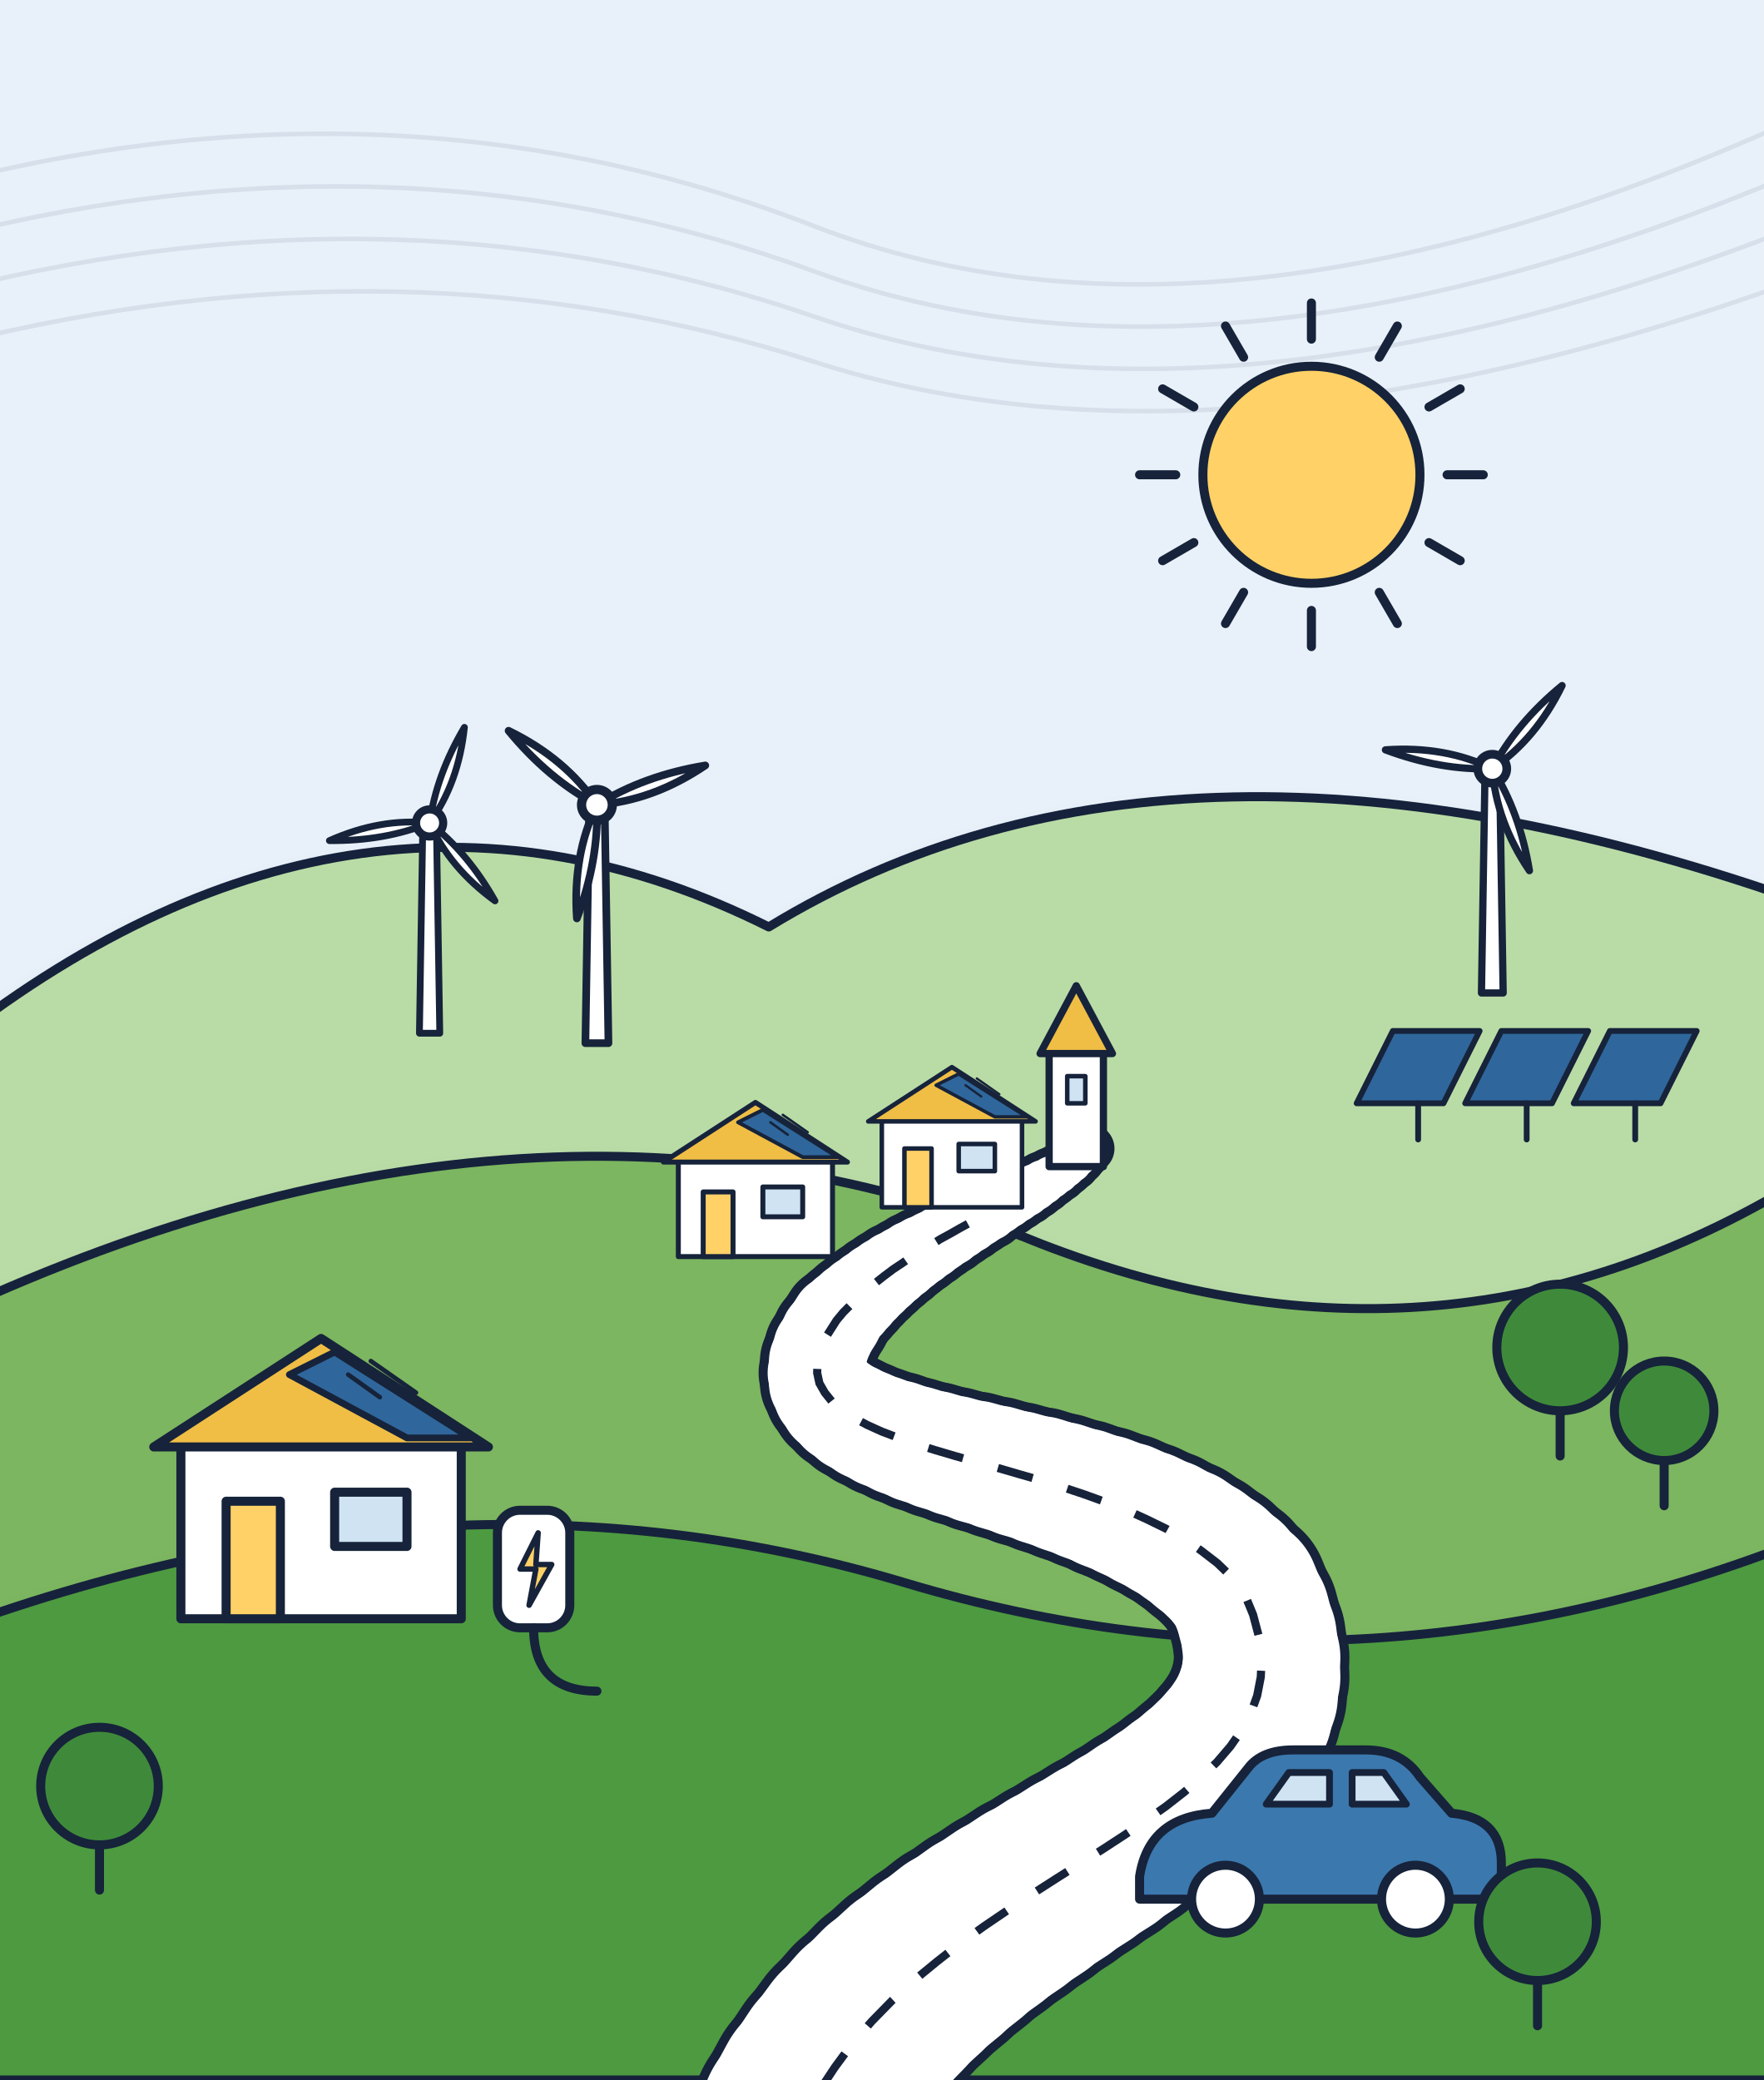
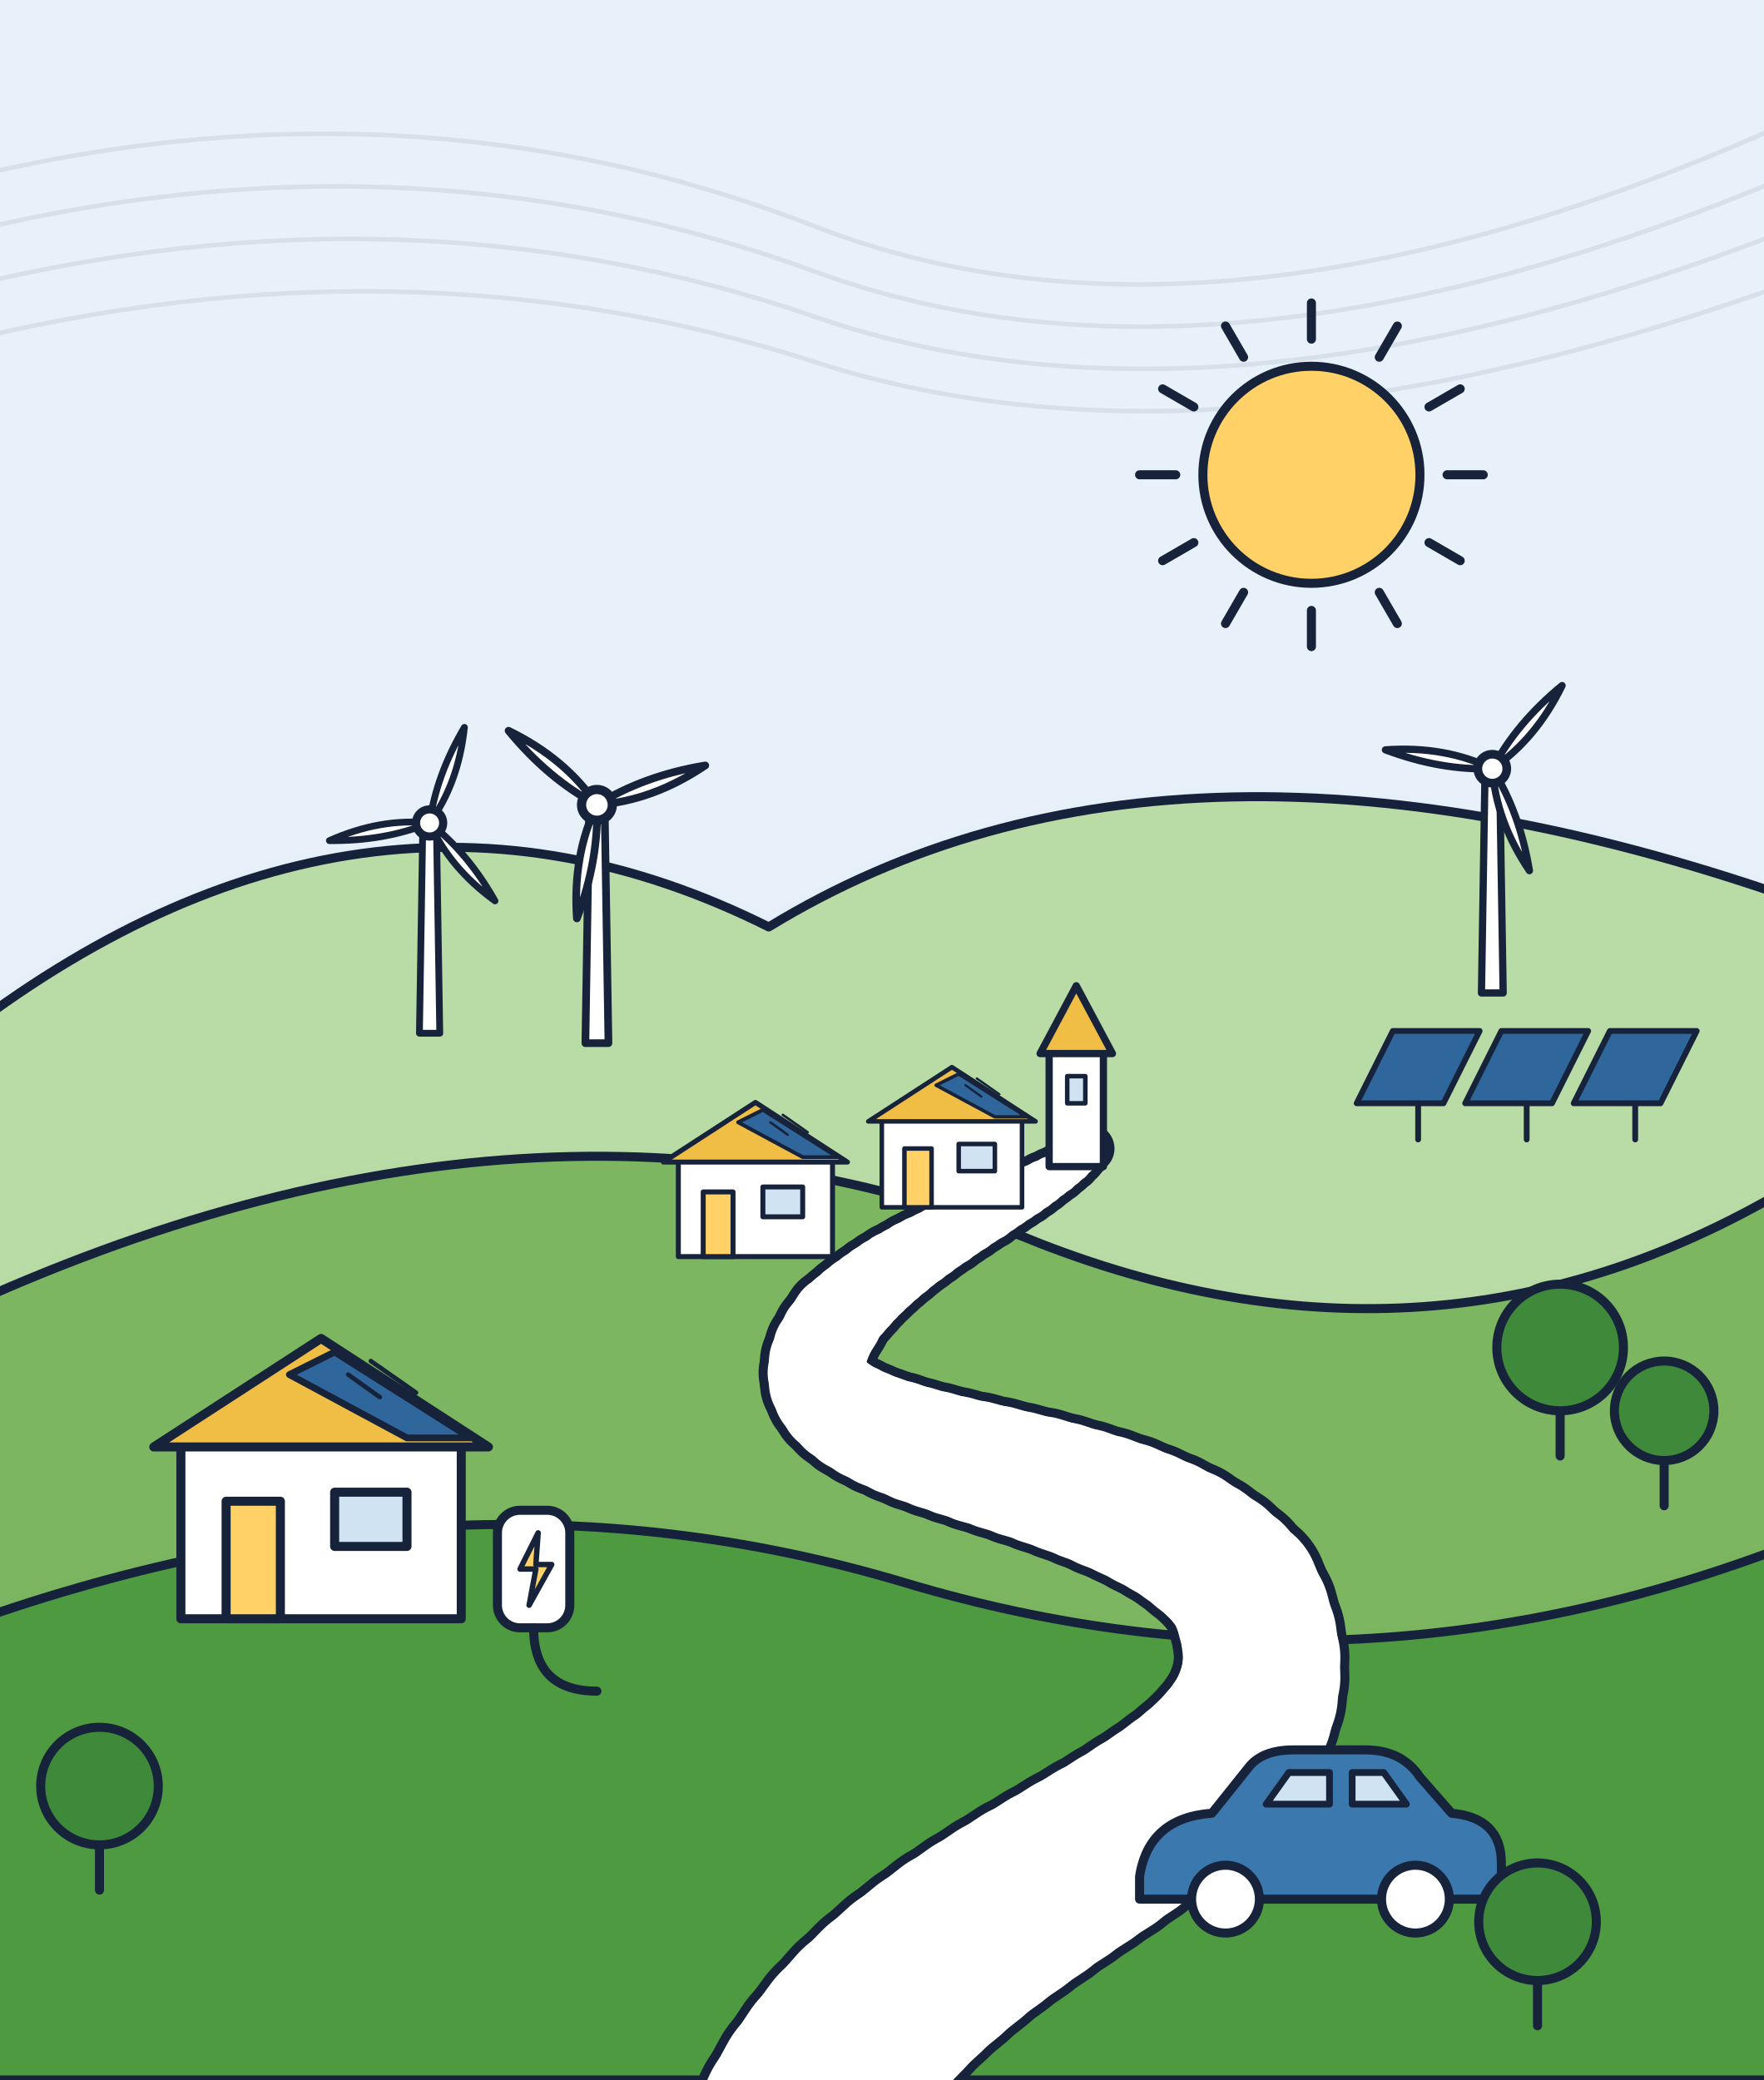
<svg xmlns="http://www.w3.org/2000/svg" viewBox="0 0 390 460" width="390" height="460" role="img" aria-label="Village scene">
  <defs>
    <filter id="sh" x="-10%" y="-10%" width="120%" height="130%">
      <feDropShadow dx="0" dy="3" stdDeviation="2" flood-color="#000" flood-opacity=".18" />
    </filter>
  </defs>
  <rect width="390" height="460" fill="#E8F1F9" />
  <path d="M-10 40 Q 90 15 180 50 T 400 25" stroke="#D6DFEA" fill="none" stroke-width="1" />
  <path d="M-10 52 Q 90 27 180 60 T 400 37" stroke="#D6DFEA" fill="none" stroke-width="1" />
  <path d="M-10 64 Q 90 39 180 70 T 400 49" stroke="#D6DFEA" fill="none" stroke-width="1" />
  <path d="M-10 76 Q 90 51 180 80 T 400 61" stroke="#D6DFEA" fill="none" stroke-width="1" />
  <g transform="translate(290 105)">
    <circle r="24" fill="#FFD166" stroke="#16233A" stroke-width="2" stroke-linejoin="round" stroke-linecap="round" />
    <line x1="30.0" y1="0.0" x2="38.0" y2="0.0" stroke="#16233A" stroke-width="2" stroke-linejoin="round" stroke-linecap="round" />
    <line x1="26.0" y1="15.0" x2="32.9" y2="19.0" stroke="#16233A" stroke-width="2" stroke-linejoin="round" stroke-linecap="round" />
    <line x1="15.0" y1="26.0" x2="19.0" y2="32.9" stroke="#16233A" stroke-width="2" stroke-linejoin="round" stroke-linecap="round" />
    <line x1="0.0" y1="30.0" x2="0.0" y2="38.0" stroke="#16233A" stroke-width="2" stroke-linejoin="round" stroke-linecap="round" />
    <line x1="-15.0" y1="26.0" x2="-19.0" y2="32.9" stroke="#16233A" stroke-width="2" stroke-linejoin="round" stroke-linecap="round" />
    <line x1="-26.0" y1="15.0" x2="-32.9" y2="19.0" stroke="#16233A" stroke-width="2" stroke-linejoin="round" stroke-linecap="round" />
    <line x1="-30.0" y1="0.0" x2="-38.0" y2="0.0" stroke="#16233A" stroke-width="2" stroke-linejoin="round" stroke-linecap="round" />
    <line x1="-26.0" y1="-15.0" x2="-32.9" y2="-19.0" stroke="#16233A" stroke-width="2" stroke-linejoin="round" stroke-linecap="round" />
    <line x1="-15.0" y1="-26.0" x2="-19.0" y2="-32.9" stroke="#16233A" stroke-width="2" stroke-linejoin="round" stroke-linecap="round" />
    <line x1="-0.0" y1="-30.0" x2="-0.0" y2="-38.0" stroke="#16233A" stroke-width="2" stroke-linejoin="round" stroke-linecap="round" />
    <line x1="15.0" y1="-26.0" x2="19.0" y2="-32.9" stroke="#16233A" stroke-width="2" stroke-linejoin="round" stroke-linecap="round" />
    <line x1="26.0" y1="-15.0" x2="32.9" y2="-19.0" stroke="#16233A" stroke-width="2" stroke-linejoin="round" stroke-linecap="round" />
  </g>
  <path d="M-10 230 Q 80 160 170 205 Q 260 150 400 200 V460 H-10Z" fill="#B9DCA6" stroke="#16233A" stroke-width="2" stroke-linejoin="round" stroke-linecap="round" filter="url(#sh)" />
  <g transform="translate(95 182) scale(0.75)">
    <g stroke="#16233A" stroke-width="2.4" stroke-linejoin="round" stroke-linecap="round">
      <path d="M-2 0 L-3 62 H3 L2 0Z" fill="#FFFFFF" stroke-width="2" />
      <path d="M0 0 Q4 -14 0 -30 Q-3 -14 0 0Z" transform="rotate(20)" fill="#FFFFFF" stroke-width="2" />
      <path d="M0 0 Q4 -14 0 -30 Q-3 -14 0 0Z" transform="rotate(140)" fill="#FFFFFF" stroke-width="2" />
      <path d="M0 0 Q4 -14 0 -30 Q-3 -14 0 0Z" transform="rotate(260)" fill="#FFFFFF" stroke-width="2" />
      <circle r="4" fill="#FFFFFF" />
    </g>
  </g>
  <g transform="translate(132 178) scale(0.85)">
    <g stroke="#16233A" stroke-width="2.4" stroke-linejoin="round" stroke-linecap="round">
      <path d="M-2 0 L-3 62 H3 L2 0Z" fill="#FFFFFF" stroke-width="2" />
      <path d="M0 0 Q4 -14 0 -30 Q-3 -14 0 0Z" transform="rotate(70)" fill="#FFFFFF" stroke-width="2" />
      <path d="M0 0 Q4 -14 0 -30 Q-3 -14 0 0Z" transform="rotate(190)" fill="#FFFFFF" stroke-width="2" />
      <path d="M0 0 Q4 -14 0 -30 Q-3 -14 0 0Z" transform="rotate(310)" fill="#FFFFFF" stroke-width="2" />
      <circle r="4" fill="#FFFFFF" />
    </g>
  </g>
  <g transform="translate(330 170) scale(0.8)">
    <g stroke="#16233A" stroke-width="2.4" stroke-linejoin="round" stroke-linecap="round">
      <path d="M-2 0 L-3 62 H3 L2 0Z" fill="#FFFFFF" stroke-width="2" />
      <path d="M0 0 Q4 -14 0 -30 Q-3 -14 0 0Z" transform="rotate(40)" fill="#FFFFFF" stroke-width="2" />
      <path d="M0 0 Q4 -14 0 -30 Q-3 -14 0 0Z" transform="rotate(160)" fill="#FFFFFF" stroke-width="2" />
      <path d="M0 0 Q4 -14 0 -30 Q-3 -14 0 0Z" transform="rotate(280)" fill="#FFFFFF" stroke-width="2" />
      <circle r="4" fill="#FFFFFF" />
    </g>
  </g>
  <path d="M-10 290 Q 120 230 230 275 Q 320 310 400 260 V460 H-10Z" fill="#7BB661" stroke="#16233A" stroke-width="2" stroke-linejoin="round" stroke-linecap="round" filter="url(#sh)" />
  <g transform="translate(300 228) scale(.8)">
    <g stroke="#16233A" stroke-width="1.6" stroke-linejoin="round" stroke-linecap="round">
      <path d="M0 20 L10 0 H34 L24 20Z" fill="#2F679C" />
      <line x1="17" y1="20" x2="17" y2="30" />
      <path d="M30 20 L40 0 H64 L54 20Z" fill="#2F679C" />
      <line x1="47" y1="20" x2="47" y2="30" />
      <path d="M60 20 L70 0 H94 L84 20Z" fill="#2F679C" />
      <line x1="77" y1="20" x2="77" y2="30" />
    </g>
  </g>
  <path d="M-10 360 Q 100 320 200 350 Q 300 380 400 340 V460 H-10Z" fill="#4E9A3F" stroke="#16233A" stroke-width="2" stroke-linejoin="round" stroke-linecap="round" filter="url(#sh)" />
  <line x1="175.0" y1="475.0" x2="177.7" y2="468.7" stroke="#16233A" stroke-width="50.0" stroke-linecap="round" />
  <line x1="177.7" y1="468.7" x2="180.9" y2="462.8" stroke="#16233A" stroke-width="49.6" stroke-linecap="round" />
  <line x1="180.9" y1="462.8" x2="184.6" y2="457.2" stroke="#16233A" stroke-width="49.1" stroke-linecap="round" />
  <line x1="184.6" y1="457.2" x2="188.5" y2="451.9" stroke="#16233A" stroke-width="48.7" stroke-linecap="round" />
  <line x1="188.5" y1="451.9" x2="192.8" y2="447.0" stroke="#16233A" stroke-width="48.3" stroke-linecap="round" />
  <line x1="192.8" y1="447.0" x2="197.4" y2="442.3" stroke="#16233A" stroke-width="47.8" stroke-linecap="round" />
  <line x1="197.4" y1="442.3" x2="202.2" y2="437.9" stroke="#16233A" stroke-width="47.4" stroke-linecap="round" />
  <line x1="202.2" y1="437.9" x2="207.2" y2="433.8" stroke="#16233A" stroke-width="47.0" stroke-linecap="round" />
  <line x1="207.2" y1="433.8" x2="212.3" y2="429.8" stroke="#16233A" stroke-width="46.6" stroke-linecap="round" />
  <line x1="212.3" y1="429.8" x2="217.6" y2="426.0" stroke="#16233A" stroke-width="46.1" stroke-linecap="round" />
  <line x1="217.6" y1="426.0" x2="222.9" y2="422.4" stroke="#16233A" stroke-width="45.7" stroke-linecap="round" />
  <line x1="222.9" y1="422.4" x2="228.2" y2="418.9" stroke="#16233A" stroke-width="45.3" stroke-linecap="round" />
  <line x1="228.2" y1="418.9" x2="233.5" y2="415.5" stroke="#16233A" stroke-width="44.8" stroke-linecap="round" />
  <line x1="233.5" y1="415.5" x2="238.7" y2="412.2" stroke="#16233A" stroke-width="44.4" stroke-linecap="round" />
  <line x1="238.7" y1="412.2" x2="243.8" y2="409.0" stroke="#16233A" stroke-width="44.0" stroke-linecap="round" />
  <line x1="243.8" y1="409.0" x2="248.7" y2="405.8" stroke="#16233A" stroke-width="43.5" stroke-linecap="round" />
  <line x1="248.7" y1="405.8" x2="253.4" y2="402.6" stroke="#16233A" stroke-width="43.1" stroke-linecap="round" />
  <line x1="253.4" y1="402.6" x2="257.8" y2="399.5" stroke="#16233A" stroke-width="42.7" stroke-linecap="round" />
  <line x1="257.8" y1="399.5" x2="261.9" y2="396.3" stroke="#16233A" stroke-width="42.3" stroke-linecap="round" />
  <line x1="261.9" y1="396.3" x2="265.7" y2="393.0" stroke="#16233A" stroke-width="41.8" stroke-linecap="round" />
  <line x1="265.7" y1="393.0" x2="269.1" y2="389.7" stroke="#16233A" stroke-width="41.4" stroke-linecap="round" />
  <line x1="269.1" y1="389.7" x2="272.1" y2="386.2" stroke="#16233A" stroke-width="41.0" stroke-linecap="round" />
  <line x1="272.1" y1="386.2" x2="274.6" y2="382.6" stroke="#16233A" stroke-width="40.5" stroke-linecap="round" />
  <line x1="274.6" y1="382.6" x2="276.6" y2="378.9" stroke="#16233A" stroke-width="40.1" stroke-linecap="round" />
  <line x1="276.6" y1="378.9" x2="278.0" y2="375.0" stroke="#16233A" stroke-width="39.7" stroke-linecap="round" />
  <line x1="278.0" y1="375.0" x2="278.8" y2="370.9" stroke="#16233A" stroke-width="39.2" stroke-linecap="round" />
  <line x1="278.8" y1="370.9" x2="279.0" y2="366.6" stroke="#16233A" stroke-width="38.8" stroke-linecap="round" />
  <line x1="279.0" y1="366.6" x2="278.4" y2="362.0" stroke="#16233A" stroke-width="38.4" stroke-linecap="round" />
  <line x1="278.4" y1="362.0" x2="277.1" y2="357.1" stroke="#16233A" stroke-width="38.0" stroke-linecap="round" />
  <line x1="277.1" y1="357.1" x2="275.0" y2="352.0" stroke="#16233A" stroke-width="37.5" stroke-linecap="round" />
  <line x1="275.0" y1="352.0" x2="275.0" y2="352.0" stroke="#16233A" stroke-width="37.1" stroke-linecap="round" />
  <line x1="275.0" y1="352.0" x2="272.3" y2="348.7" stroke="#16233A" stroke-width="36.7" stroke-linecap="round" />
  <line x1="272.3" y1="348.7" x2="269.2" y2="345.7" stroke="#16233A" stroke-width="36.2" stroke-linecap="round" />
  <line x1="269.2" y1="345.7" x2="265.7" y2="343.0" stroke="#16233A" stroke-width="35.8" stroke-linecap="round" />
  <line x1="265.7" y1="343.0" x2="262.0" y2="340.4" stroke="#16233A" stroke-width="35.4" stroke-linecap="round" />
  <line x1="262.0" y1="340.4" x2="257.9" y2="338.1" stroke="#16233A" stroke-width="34.9" stroke-linecap="round" />
  <line x1="257.9" y1="338.1" x2="253.6" y2="336.0" stroke="#16233A" stroke-width="34.5" stroke-linecap="round" />
  <line x1="253.6" y1="336.0" x2="249.2" y2="334.0" stroke="#16233A" stroke-width="34.1" stroke-linecap="round" />
  <line x1="249.2" y1="334.0" x2="244.5" y2="332.2" stroke="#16233A" stroke-width="33.7" stroke-linecap="round" />
  <line x1="244.5" y1="332.2" x2="239.8" y2="330.5" stroke="#16233A" stroke-width="33.2" stroke-linecap="round" />
  <line x1="239.8" y1="330.5" x2="235.0" y2="328.9" stroke="#16233A" stroke-width="32.8" stroke-linecap="round" />
  <line x1="235.0" y1="328.9" x2="230.2" y2="327.4" stroke="#16233A" stroke-width="32.4" stroke-linecap="round" />
  <line x1="230.2" y1="327.4" x2="225.3" y2="326.0" stroke="#16233A" stroke-width="31.9" stroke-linecap="round" />
  <line x1="225.3" y1="326.0" x2="220.5" y2="324.6" stroke="#16233A" stroke-width="31.5" stroke-linecap="round" />
  <line x1="220.5" y1="324.6" x2="215.8" y2="323.3" stroke="#16233A" stroke-width="31.1" stroke-linecap="round" />
  <line x1="215.8" y1="323.3" x2="211.2" y2="322.0" stroke="#16233A" stroke-width="30.6" stroke-linecap="round" />
  <line x1="211.2" y1="322.0" x2="206.8" y2="320.7" stroke="#16233A" stroke-width="30.2" stroke-linecap="round" />
  <line x1="206.8" y1="320.7" x2="202.6" y2="319.4" stroke="#16233A" stroke-width="29.8" stroke-linecap="round" />
  <line x1="202.6" y1="319.4" x2="198.7" y2="318.0" stroke="#16233A" stroke-width="29.4" stroke-linecap="round" />
  <line x1="198.7" y1="318.0" x2="195.0" y2="316.6" stroke="#16233A" stroke-width="28.9" stroke-linecap="round" />
  <line x1="195.0" y1="316.6" x2="191.7" y2="315.1" stroke="#16233A" stroke-width="28.5" stroke-linecap="round" />
  <line x1="191.7" y1="315.1" x2="188.7" y2="313.5" stroke="#16233A" stroke-width="28.1" stroke-linecap="round" />
  <line x1="188.7" y1="313.5" x2="186.1" y2="311.8" stroke="#16233A" stroke-width="27.6" stroke-linecap="round" />
  <line x1="186.1" y1="311.8" x2="184.0" y2="310.0" stroke="#16233A" stroke-width="27.2" stroke-linecap="round" />
  <line x1="184.0" y1="310.0" x2="182.4" y2="308.0" stroke="#16233A" stroke-width="26.8" stroke-linecap="round" />
  <line x1="182.4" y1="308.0" x2="181.2" y2="305.9" stroke="#16233A" stroke-width="26.3" stroke-linecap="round" />
  <line x1="181.2" y1="305.9" x2="180.7" y2="303.6" stroke="#16233A" stroke-width="25.9" stroke-linecap="round" />
  <line x1="180.7" y1="303.6" x2="180.8" y2="301.0" stroke="#16233A" stroke-width="25.5" stroke-linecap="round" />
  <line x1="180.8" y1="301.0" x2="181.5" y2="298.3" stroke="#16233A" stroke-width="25.1" stroke-linecap="round" />
  <line x1="181.5" y1="298.3" x2="182.9" y2="295.3" stroke="#16233A" stroke-width="24.6" stroke-linecap="round" />
  <line x1="182.9" y1="295.3" x2="185.0" y2="292.0" stroke="#16233A" stroke-width="24.2" stroke-linecap="round" />
  <line x1="185.0" y1="292.0" x2="185.0" y2="292.0" stroke="#16233A" stroke-width="23.8" stroke-linecap="round" />
  <line x1="185.0" y1="292.0" x2="186.5" y2="290.2" stroke="#16233A" stroke-width="23.3" stroke-linecap="round" />
  <line x1="186.5" y1="290.2" x2="188.2" y2="288.5" stroke="#16233A" stroke-width="22.9" stroke-linecap="round" />
  <line x1="188.2" y1="288.5" x2="189.9" y2="286.9" stroke="#16233A" stroke-width="22.5" stroke-linecap="round" />
  <line x1="189.9" y1="286.9" x2="191.7" y2="285.3" stroke="#16233A" stroke-width="22.0" stroke-linecap="round" />
  <line x1="191.7" y1="285.3" x2="193.6" y2="283.7" stroke="#16233A" stroke-width="21.6" stroke-linecap="round" />
  <line x1="193.6" y1="283.7" x2="195.5" y2="282.2" stroke="#16233A" stroke-width="21.2" stroke-linecap="round" />
  <line x1="195.5" y1="282.2" x2="197.5" y2="280.7" stroke="#16233A" stroke-width="20.8" stroke-linecap="round" />
  <line x1="197.5" y1="280.7" x2="199.6" y2="279.3" stroke="#16233A" stroke-width="20.3" stroke-linecap="round" />
  <line x1="199.6" y1="279.3" x2="201.6" y2="277.9" stroke="#16233A" stroke-width="19.9" stroke-linecap="round" />
  <line x1="201.6" y1="277.9" x2="203.7" y2="276.6" stroke="#16233A" stroke-width="19.5" stroke-linecap="round" />
  <line x1="203.7" y1="276.6" x2="205.9" y2="275.3" stroke="#16233A" stroke-width="19.0" stroke-linecap="round" />
  <line x1="205.9" y1="275.3" x2="208.0" y2="274.0" stroke="#16233A" stroke-width="18.6" stroke-linecap="round" />
  <line x1="208.0" y1="274.0" x2="210.2" y2="272.8" stroke="#16233A" stroke-width="18.2" stroke-linecap="round" />
  <line x1="210.2" y1="272.8" x2="212.3" y2="271.6" stroke="#16233A" stroke-width="17.7" stroke-linecap="round" />
  <line x1="212.3" y1="271.6" x2="214.5" y2="270.4" stroke="#16233A" stroke-width="17.3" stroke-linecap="round" />
  <line x1="214.5" y1="270.4" x2="216.6" y2="269.2" stroke="#16233A" stroke-width="16.9" stroke-linecap="round" />
  <line x1="216.6" y1="269.2" x2="218.8" y2="268.1" stroke="#16233A" stroke-width="16.5" stroke-linecap="round" />
  <line x1="218.8" y1="268.1" x2="220.9" y2="266.9" stroke="#16233A" stroke-width="16.0" stroke-linecap="round" />
  <line x1="220.9" y1="266.9" x2="222.9" y2="265.8" stroke="#16233A" stroke-width="15.6" stroke-linecap="round" />
  <line x1="222.9" y1="265.8" x2="224.9" y2="264.7" stroke="#16233A" stroke-width="15.2" stroke-linecap="round" />
  <line x1="224.9" y1="264.7" x2="226.9" y2="263.7" stroke="#16233A" stroke-width="14.7" stroke-linecap="round" />
  <line x1="226.9" y1="263.7" x2="228.8" y2="262.6" stroke="#16233A" stroke-width="14.3" stroke-linecap="round" />
  <line x1="228.8" y1="262.6" x2="230.6" y2="261.5" stroke="#16233A" stroke-width="13.9" stroke-linecap="round" />
  <line x1="230.6" y1="261.5" x2="232.4" y2="260.4" stroke="#16233A" stroke-width="13.4" stroke-linecap="round" />
  <line x1="232.4" y1="260.4" x2="234.1" y2="259.4" stroke="#16233A" stroke-width="13.0" stroke-linecap="round" />
  <line x1="234.1" y1="259.4" x2="235.7" y2="258.3" stroke="#16233A" stroke-width="12.6" stroke-linecap="round" />
  <line x1="235.7" y1="258.3" x2="237.2" y2="257.3" stroke="#16233A" stroke-width="12.2" stroke-linecap="round" />
  <line x1="237.2" y1="257.3" x2="238.6" y2="256.2" stroke="#16233A" stroke-width="11.7" stroke-linecap="round" />
  <line x1="238.6" y1="256.2" x2="239.8" y2="255.1" stroke="#16233A" stroke-width="11.3" stroke-linecap="round" />
  <line x1="239.8" y1="255.1" x2="241.0" y2="254.0" stroke="#16233A" stroke-width="10.9" stroke-linecap="round" />
  <line x1="175.0" y1="475.0" x2="177.7" y2="468.7" stroke="#FFFFFF" stroke-width="46.0" stroke-linecap="round" />
  <line x1="177.7" y1="468.7" x2="180.9" y2="462.8" stroke="#FFFFFF" stroke-width="45.6" stroke-linecap="round" />
  <line x1="180.9" y1="462.8" x2="184.6" y2="457.2" stroke="#FFFFFF" stroke-width="45.1" stroke-linecap="round" />
  <line x1="184.6" y1="457.2" x2="188.5" y2="451.9" stroke="#FFFFFF" stroke-width="44.7" stroke-linecap="round" />
  <line x1="188.5" y1="451.9" x2="192.8" y2="447.0" stroke="#FFFFFF" stroke-width="44.3" stroke-linecap="round" />
  <line x1="192.8" y1="447.0" x2="197.4" y2="442.3" stroke="#FFFFFF" stroke-width="43.8" stroke-linecap="round" />
  <line x1="197.4" y1="442.3" x2="202.2" y2="437.9" stroke="#FFFFFF" stroke-width="43.4" stroke-linecap="round" />
  <line x1="202.2" y1="437.9" x2="207.2" y2="433.8" stroke="#FFFFFF" stroke-width="43.0" stroke-linecap="round" />
  <line x1="207.2" y1="433.8" x2="212.3" y2="429.8" stroke="#FFFFFF" stroke-width="42.6" stroke-linecap="round" />
  <line x1="212.3" y1="429.8" x2="217.6" y2="426.0" stroke="#FFFFFF" stroke-width="42.1" stroke-linecap="round" />
  <line x1="217.6" y1="426.0" x2="222.9" y2="422.4" stroke="#FFFFFF" stroke-width="41.7" stroke-linecap="round" />
  <line x1="222.9" y1="422.4" x2="228.2" y2="418.9" stroke="#FFFFFF" stroke-width="41.3" stroke-linecap="round" />
  <line x1="228.2" y1="418.9" x2="233.5" y2="415.5" stroke="#FFFFFF" stroke-width="40.8" stroke-linecap="round" />
  <line x1="233.5" y1="415.5" x2="238.7" y2="412.2" stroke="#FFFFFF" stroke-width="40.4" stroke-linecap="round" />
  <line x1="238.7" y1="412.2" x2="243.8" y2="409.0" stroke="#FFFFFF" stroke-width="40.0" stroke-linecap="round" />
  <line x1="243.8" y1="409.0" x2="248.7" y2="405.8" stroke="#FFFFFF" stroke-width="39.5" stroke-linecap="round" />
  <line x1="248.7" y1="405.8" x2="253.4" y2="402.6" stroke="#FFFFFF" stroke-width="39.1" stroke-linecap="round" />
  <line x1="253.4" y1="402.6" x2="257.8" y2="399.5" stroke="#FFFFFF" stroke-width="38.7" stroke-linecap="round" />
  <line x1="257.8" y1="399.5" x2="261.9" y2="396.3" stroke="#FFFFFF" stroke-width="38.3" stroke-linecap="round" />
  <line x1="261.9" y1="396.3" x2="265.7" y2="393.0" stroke="#FFFFFF" stroke-width="37.8" stroke-linecap="round" />
  <line x1="265.7" y1="393.0" x2="269.1" y2="389.7" stroke="#FFFFFF" stroke-width="37.4" stroke-linecap="round" />
  <line x1="269.1" y1="389.7" x2="272.1" y2="386.2" stroke="#FFFFFF" stroke-width="37.0" stroke-linecap="round" />
  <line x1="272.1" y1="386.2" x2="274.6" y2="382.6" stroke="#FFFFFF" stroke-width="36.5" stroke-linecap="round" />
  <line x1="274.6" y1="382.6" x2="276.6" y2="378.9" stroke="#FFFFFF" stroke-width="36.1" stroke-linecap="round" />
  <line x1="276.6" y1="378.9" x2="278.0" y2="375.0" stroke="#FFFFFF" stroke-width="35.7" stroke-linecap="round" />
  <line x1="278.0" y1="375.0" x2="278.8" y2="370.9" stroke="#FFFFFF" stroke-width="35.2" stroke-linecap="round" />
  <line x1="278.8" y1="370.9" x2="279.0" y2="366.6" stroke="#FFFFFF" stroke-width="34.8" stroke-linecap="round" />
  <line x1="279.0" y1="366.6" x2="278.4" y2="362.0" stroke="#FFFFFF" stroke-width="34.4" stroke-linecap="round" />
  <line x1="278.4" y1="362.0" x2="277.1" y2="357.1" stroke="#FFFFFF" stroke-width="34.0" stroke-linecap="round" />
  <line x1="277.1" y1="357.1" x2="275.0" y2="352.0" stroke="#FFFFFF" stroke-width="33.5" stroke-linecap="round" />
  <line x1="275.0" y1="352.0" x2="275.0" y2="352.0" stroke="#FFFFFF" stroke-width="33.1" stroke-linecap="round" />
  <line x1="275.0" y1="352.0" x2="272.3" y2="348.7" stroke="#FFFFFF" stroke-width="32.7" stroke-linecap="round" />
  <line x1="272.3" y1="348.7" x2="269.2" y2="345.7" stroke="#FFFFFF" stroke-width="32.2" stroke-linecap="round" />
  <line x1="269.2" y1="345.7" x2="265.7" y2="343.0" stroke="#FFFFFF" stroke-width="31.8" stroke-linecap="round" />
  <line x1="265.7" y1="343.0" x2="262.0" y2="340.4" stroke="#FFFFFF" stroke-width="31.4" stroke-linecap="round" />
  <line x1="262.0" y1="340.4" x2="257.9" y2="338.1" stroke="#FFFFFF" stroke-width="30.9" stroke-linecap="round" />
  <line x1="257.9" y1="338.1" x2="253.6" y2="336.0" stroke="#FFFFFF" stroke-width="30.5" stroke-linecap="round" />
  <line x1="253.6" y1="336.0" x2="249.2" y2="334.0" stroke="#FFFFFF" stroke-width="30.1" stroke-linecap="round" />
  <line x1="249.2" y1="334.0" x2="244.5" y2="332.2" stroke="#FFFFFF" stroke-width="29.7" stroke-linecap="round" />
  <line x1="244.5" y1="332.2" x2="239.8" y2="330.5" stroke="#FFFFFF" stroke-width="29.2" stroke-linecap="round" />
  <line x1="239.8" y1="330.5" x2="235.0" y2="328.9" stroke="#FFFFFF" stroke-width="28.8" stroke-linecap="round" />
  <line x1="235.0" y1="328.9" x2="230.2" y2="327.4" stroke="#FFFFFF" stroke-width="28.4" stroke-linecap="round" />
  <line x1="230.2" y1="327.4" x2="225.3" y2="326.0" stroke="#FFFFFF" stroke-width="27.9" stroke-linecap="round" />
  <line x1="225.3" y1="326.0" x2="220.5" y2="324.6" stroke="#FFFFFF" stroke-width="27.5" stroke-linecap="round" />
  <line x1="220.5" y1="324.6" x2="215.8" y2="323.3" stroke="#FFFFFF" stroke-width="27.1" stroke-linecap="round" />
  <line x1="215.8" y1="323.3" x2="211.2" y2="322.0" stroke="#FFFFFF" stroke-width="26.6" stroke-linecap="round" />
  <line x1="211.2" y1="322.0" x2="206.8" y2="320.7" stroke="#FFFFFF" stroke-width="26.2" stroke-linecap="round" />
  <line x1="206.8" y1="320.7" x2="202.6" y2="319.4" stroke="#FFFFFF" stroke-width="25.8" stroke-linecap="round" />
  <line x1="202.6" y1="319.4" x2="198.7" y2="318.0" stroke="#FFFFFF" stroke-width="25.4" stroke-linecap="round" />
  <line x1="198.7" y1="318.0" x2="195.0" y2="316.6" stroke="#FFFFFF" stroke-width="24.9" stroke-linecap="round" />
  <line x1="195.0" y1="316.6" x2="191.7" y2="315.1" stroke="#FFFFFF" stroke-width="24.5" stroke-linecap="round" />
  <line x1="191.7" y1="315.1" x2="188.7" y2="313.5" stroke="#FFFFFF" stroke-width="24.1" stroke-linecap="round" />
  <line x1="188.7" y1="313.5" x2="186.1" y2="311.8" stroke="#FFFFFF" stroke-width="23.6" stroke-linecap="round" />
  <line x1="186.1" y1="311.8" x2="184.0" y2="310.0" stroke="#FFFFFF" stroke-width="23.2" stroke-linecap="round" />
  <line x1="184.0" y1="310.0" x2="182.4" y2="308.0" stroke="#FFFFFF" stroke-width="22.8" stroke-linecap="round" />
  <line x1="182.4" y1="308.0" x2="181.2" y2="305.9" stroke="#FFFFFF" stroke-width="22.3" stroke-linecap="round" />
  <line x1="181.2" y1="305.9" x2="180.7" y2="303.6" stroke="#FFFFFF" stroke-width="21.9" stroke-linecap="round" />
  <line x1="180.7" y1="303.6" x2="180.8" y2="301.0" stroke="#FFFFFF" stroke-width="21.5" stroke-linecap="round" />
  <line x1="180.8" y1="301.0" x2="181.5" y2="298.3" stroke="#FFFFFF" stroke-width="21.1" stroke-linecap="round" />
  <line x1="181.5" y1="298.3" x2="182.9" y2="295.3" stroke="#FFFFFF" stroke-width="20.6" stroke-linecap="round" />
  <line x1="182.9" y1="295.3" x2="185.0" y2="292.0" stroke="#FFFFFF" stroke-width="20.2" stroke-linecap="round" />
  <line x1="185.0" y1="292.0" x2="185.0" y2="292.0" stroke="#FFFFFF" stroke-width="19.8" stroke-linecap="round" />
  <line x1="185.0" y1="292.0" x2="186.5" y2="290.2" stroke="#FFFFFF" stroke-width="19.3" stroke-linecap="round" />
  <line x1="186.5" y1="290.2" x2="188.2" y2="288.5" stroke="#FFFFFF" stroke-width="18.9" stroke-linecap="round" />
  <line x1="188.2" y1="288.5" x2="189.9" y2="286.9" stroke="#FFFFFF" stroke-width="18.5" stroke-linecap="round" />
  <line x1="189.9" y1="286.9" x2="191.7" y2="285.3" stroke="#FFFFFF" stroke-width="18.0" stroke-linecap="round" />
  <line x1="191.7" y1="285.3" x2="193.6" y2="283.7" stroke="#FFFFFF" stroke-width="17.6" stroke-linecap="round" />
  <line x1="193.6" y1="283.7" x2="195.5" y2="282.2" stroke="#FFFFFF" stroke-width="17.2" stroke-linecap="round" />
  <line x1="195.5" y1="282.2" x2="197.5" y2="280.7" stroke="#FFFFFF" stroke-width="16.8" stroke-linecap="round" />
  <line x1="197.5" y1="280.7" x2="199.6" y2="279.3" stroke="#FFFFFF" stroke-width="16.3" stroke-linecap="round" />
  <line x1="199.6" y1="279.3" x2="201.6" y2="277.9" stroke="#FFFFFF" stroke-width="15.9" stroke-linecap="round" />
  <line x1="201.6" y1="277.9" x2="203.7" y2="276.6" stroke="#FFFFFF" stroke-width="15.5" stroke-linecap="round" />
  <line x1="203.7" y1="276.6" x2="205.9" y2="275.3" stroke="#FFFFFF" stroke-width="15.0" stroke-linecap="round" />
  <line x1="205.9" y1="275.3" x2="208.0" y2="274.0" stroke="#FFFFFF" stroke-width="14.6" stroke-linecap="round" />
  <line x1="208.0" y1="274.0" x2="210.2" y2="272.8" stroke="#FFFFFF" stroke-width="14.2" stroke-linecap="round" />
  <line x1="210.2" y1="272.8" x2="212.3" y2="271.6" stroke="#FFFFFF" stroke-width="13.7" stroke-linecap="round" />
  <line x1="212.3" y1="271.6" x2="214.5" y2="270.4" stroke="#FFFFFF" stroke-width="13.3" stroke-linecap="round" />
  <line x1="214.5" y1="270.4" x2="216.6" y2="269.2" stroke="#FFFFFF" stroke-width="12.9" stroke-linecap="round" />
  <line x1="216.6" y1="269.2" x2="218.8" y2="268.1" stroke="#FFFFFF" stroke-width="12.5" stroke-linecap="round" />
  <line x1="218.8" y1="268.1" x2="220.9" y2="266.9" stroke="#FFFFFF" stroke-width="12.0" stroke-linecap="round" />
  <line x1="220.9" y1="266.9" x2="222.9" y2="265.8" stroke="#FFFFFF" stroke-width="11.6" stroke-linecap="round" />
  <line x1="222.9" y1="265.8" x2="224.9" y2="264.7" stroke="#FFFFFF" stroke-width="11.2" stroke-linecap="round" />
  <line x1="224.9" y1="264.7" x2="226.9" y2="263.7" stroke="#FFFFFF" stroke-width="10.7" stroke-linecap="round" />
  <line x1="226.9" y1="263.7" x2="228.8" y2="262.6" stroke="#FFFFFF" stroke-width="10.3" stroke-linecap="round" />
  <line x1="228.8" y1="262.6" x2="230.6" y2="261.5" stroke="#FFFFFF" stroke-width="9.9" stroke-linecap="round" />
  <line x1="230.6" y1="261.5" x2="232.4" y2="260.4" stroke="#FFFFFF" stroke-width="9.4" stroke-linecap="round" />
  <line x1="232.4" y1="260.4" x2="234.1" y2="259.4" stroke="#FFFFFF" stroke-width="9.0" stroke-linecap="round" />
  <line x1="234.1" y1="259.4" x2="235.7" y2="258.3" stroke="#FFFFFF" stroke-width="8.6" stroke-linecap="round" />
  <line x1="235.7" y1="258.3" x2="237.2" y2="257.3" stroke="#FFFFFF" stroke-width="8.2" stroke-linecap="round" />
  <line x1="237.2" y1="257.3" x2="238.6" y2="256.2" stroke="#FFFFFF" stroke-width="7.7" stroke-linecap="round" />
  <line x1="238.6" y1="256.2" x2="239.8" y2="255.1" stroke="#FFFFFF" stroke-width="7.3" stroke-linecap="round" />
  <line x1="239.8" y1="255.1" x2="241.0" y2="254.0" stroke="#FFFFFF" stroke-width="6.9" stroke-linecap="round" />
-   <path d="M175.0 475.0 L177.7 468.7 L180.9 462.8 L184.6 457.2 L188.5 451.9 L192.8 447.0 L197.4 442.3 L202.2 437.9 L207.2 433.8 L212.3 429.8 L217.6 426.0 L222.9 422.4 L228.2 418.9 L233.5 415.5 L238.7 412.2 L243.8 409.0 L248.7 405.8 L253.4 402.6 L257.8 399.5 L261.9 396.3 L265.7 393.0 L269.1 389.7 L272.1 386.2 L274.6 382.6 L276.6 378.9 L278.0 375.0 L278.8 370.9 L279.0 366.6 L278.4 362.0 L277.1 357.1 L275.0 352.0 L275.0 352.0 L272.3 348.7 L269.2 345.7 L265.7 343.0 L262.0 340.4 L257.9 338.1 L253.6 336.0 L249.2 334.0 L244.5 332.2 L239.8 330.5 L235.0 328.9 L230.2 327.4 L225.3 326.0 L220.5 324.6 L215.8 323.3 L211.2 322.0 L206.8 320.7 L202.6 319.4 L198.7 318.0 L195.0 316.6 L191.7 315.1 L188.7 313.5 L186.1 311.8 L184.0 310.0 L182.4 308.0 L181.2 305.9 L180.7 303.6 L180.8 301.0 L181.5 298.3 L182.9 295.3 L185.0 292.0 L185.0 292.0 L186.5 290.2 L188.2 288.5 L189.9 286.9 L191.7 285.3 L193.6 283.7 L195.5 282.2 L197.5 280.7 L199.6 279.3 L201.6 277.9 L203.7 276.6 L205.9 275.3 L208.0 274.0 L210.2 272.8 L212.3 271.6 L214.5 270.4 L216.6 269.2" stroke="#16233A" stroke-width="1.8" fill="none" stroke-dasharray="8 8" />
  <g transform="translate(40 300)">
    <g stroke="#16233A" stroke-width="2" stroke-linejoin="round" stroke-linecap="round">
      <rect x="0" y="18" width="62" height="40" fill="#FFFFFF" />
      <path d="M-6 20 L31 -4 L68 20Z" fill="#F0BE45" />
      <path d="M34 -1 L64 18 L50 18 L24 4Z" fill="#2F679C" stroke-width="1.5" />
      <path d="M37 4 L44 9 M42 1 L52 8" stroke-width="1" />
      <rect x="10" y="32" width="12" height="26" fill="#FFD166" />
      <rect x="34" y="30" width="16" height="12" fill="#CFE3F3" />
    </g>
  </g>
  <g transform="translate(110 334)">
    <g stroke="#16233A" stroke-width="2" stroke-linejoin="round" stroke-linecap="round">
      <rect width="16" height="26" rx="5" fill="#FFFFFF" />
      <path d="M9 5 L5 13 H8.5 L7 21 L12 12 H8.5Z" fill="#FFD166" stroke-width="1.2" />
      <path d="M8 26 Q8 40 22 40" fill="none" />
    </g>
  </g>
  <g transform="translate(252 393)">
    <g stroke="#16233A" stroke-width="2" stroke-linejoin="round" stroke-linecap="round">
      <path d="M0 22 Q2 9 16 8 L24 -2 Q27 -6 34 -6 H50 Q58 -6 62 0 L69 8 Q80 9 80 19 V27 H0Z" fill="#3B78AE" />
      <path d="M28 6 L33 -1 H42 V6Z M47 6 V-1 H54 L59 6Z" fill="#CFE3F3" stroke-width="1.5" />
      <circle cx="19" cy="27" r="7.5" fill="#FFFFFF" />
      <circle cx="61" cy="27" r="7.5" fill="#FFFFFF" />
    </g>
  </g>
  <g transform="translate(345 298)">
    <g stroke="#16233A" stroke-width="2" stroke-linejoin="round" stroke-linecap="round">
      <line x1="0" y1="0" x2="0" y2="24" stroke="#16233A" />
      <circle r="14" fill="#3F8A3A" />
    </g>
  </g>
  <g transform="translate(368 312)">
    <g stroke="#16233A" stroke-width="2" stroke-linejoin="round" stroke-linecap="round">
      <line x1="0" y1="0" x2="0" y2="21" stroke="#16233A" />
      <circle r="11" fill="#3F8A3A" />
    </g>
  </g>
  <g transform="translate(22 395)">
    <g stroke="#16233A" stroke-width="2" stroke-linejoin="round" stroke-linecap="round">
      <line x1="0" y1="0" x2="0" y2="23" stroke="#16233A" />
      <circle r="13" fill="#3F8A3A" />
    </g>
  </g>
  <g transform="translate(340 425)">
    <g stroke="#16233A" stroke-width="2" stroke-linejoin="round" stroke-linecap="round">
      <line x1="0" y1="0" x2="0" y2="23" stroke="#16233A" />
      <circle r="13" fill="#3F8A3A" />
    </g>
  </g>
  <g transform="translate(150 246) scale(.55)">
    <g stroke="#16233A" stroke-width="2" stroke-linejoin="round" stroke-linecap="round">
      <rect x="0" y="18" width="62" height="40" fill="#FFFFFF" />
      <path d="M-6 20 L31 -4 L68 20Z" fill="#F0BE45" />
      <path d="M34 -1 L64 18 L50 18 L24 4Z" fill="#2F679C" stroke-width="1.5" />
      <path d="M37 4 L44 9 M42 1 L52 8" stroke-width="1" />
      <rect x="10" y="32" width="12" height="26" fill="#FFD166" />
      <rect x="34" y="30" width="16" height="12" fill="#CFE3F3" />
    </g>
  </g>
  <g transform="translate(195 238) scale(.5)">
    <g stroke="#16233A" stroke-width="2" stroke-linejoin="round" stroke-linecap="round">
      <rect x="0" y="18" width="62" height="40" fill="#FFFFFF" />
      <path d="M-6 20 L31 -4 L68 20Z" fill="#F0BE45" />
      <path d="M34 -1 L64 18 L50 18 L24 4Z" fill="#2F679C" stroke-width="1.5" />
      <path d="M37 4 L44 9 M42 1 L52 8" stroke-width="1" />
      <rect x="10" y="32" width="12" height="26" fill="#FFD166" />
      <rect x="34" y="30" width="16" height="12" fill="#CFE3F3" />
    </g>
  </g>
  <g transform="translate(232 226)" stroke="#16233A" stroke-width="1.6" stroke-linejoin="round" stroke-linecap="round">
    <rect x="0" y="6" width="12" height="26" fill="#FFFFFF" />
    <path d="M-2 7 L6 -8 L14 7Z" fill="#F0BE45" />
    <rect x="4" y="12" width="4" height="6" fill="#CFE3F3" stroke-width="1" />
  </g>
</svg>
